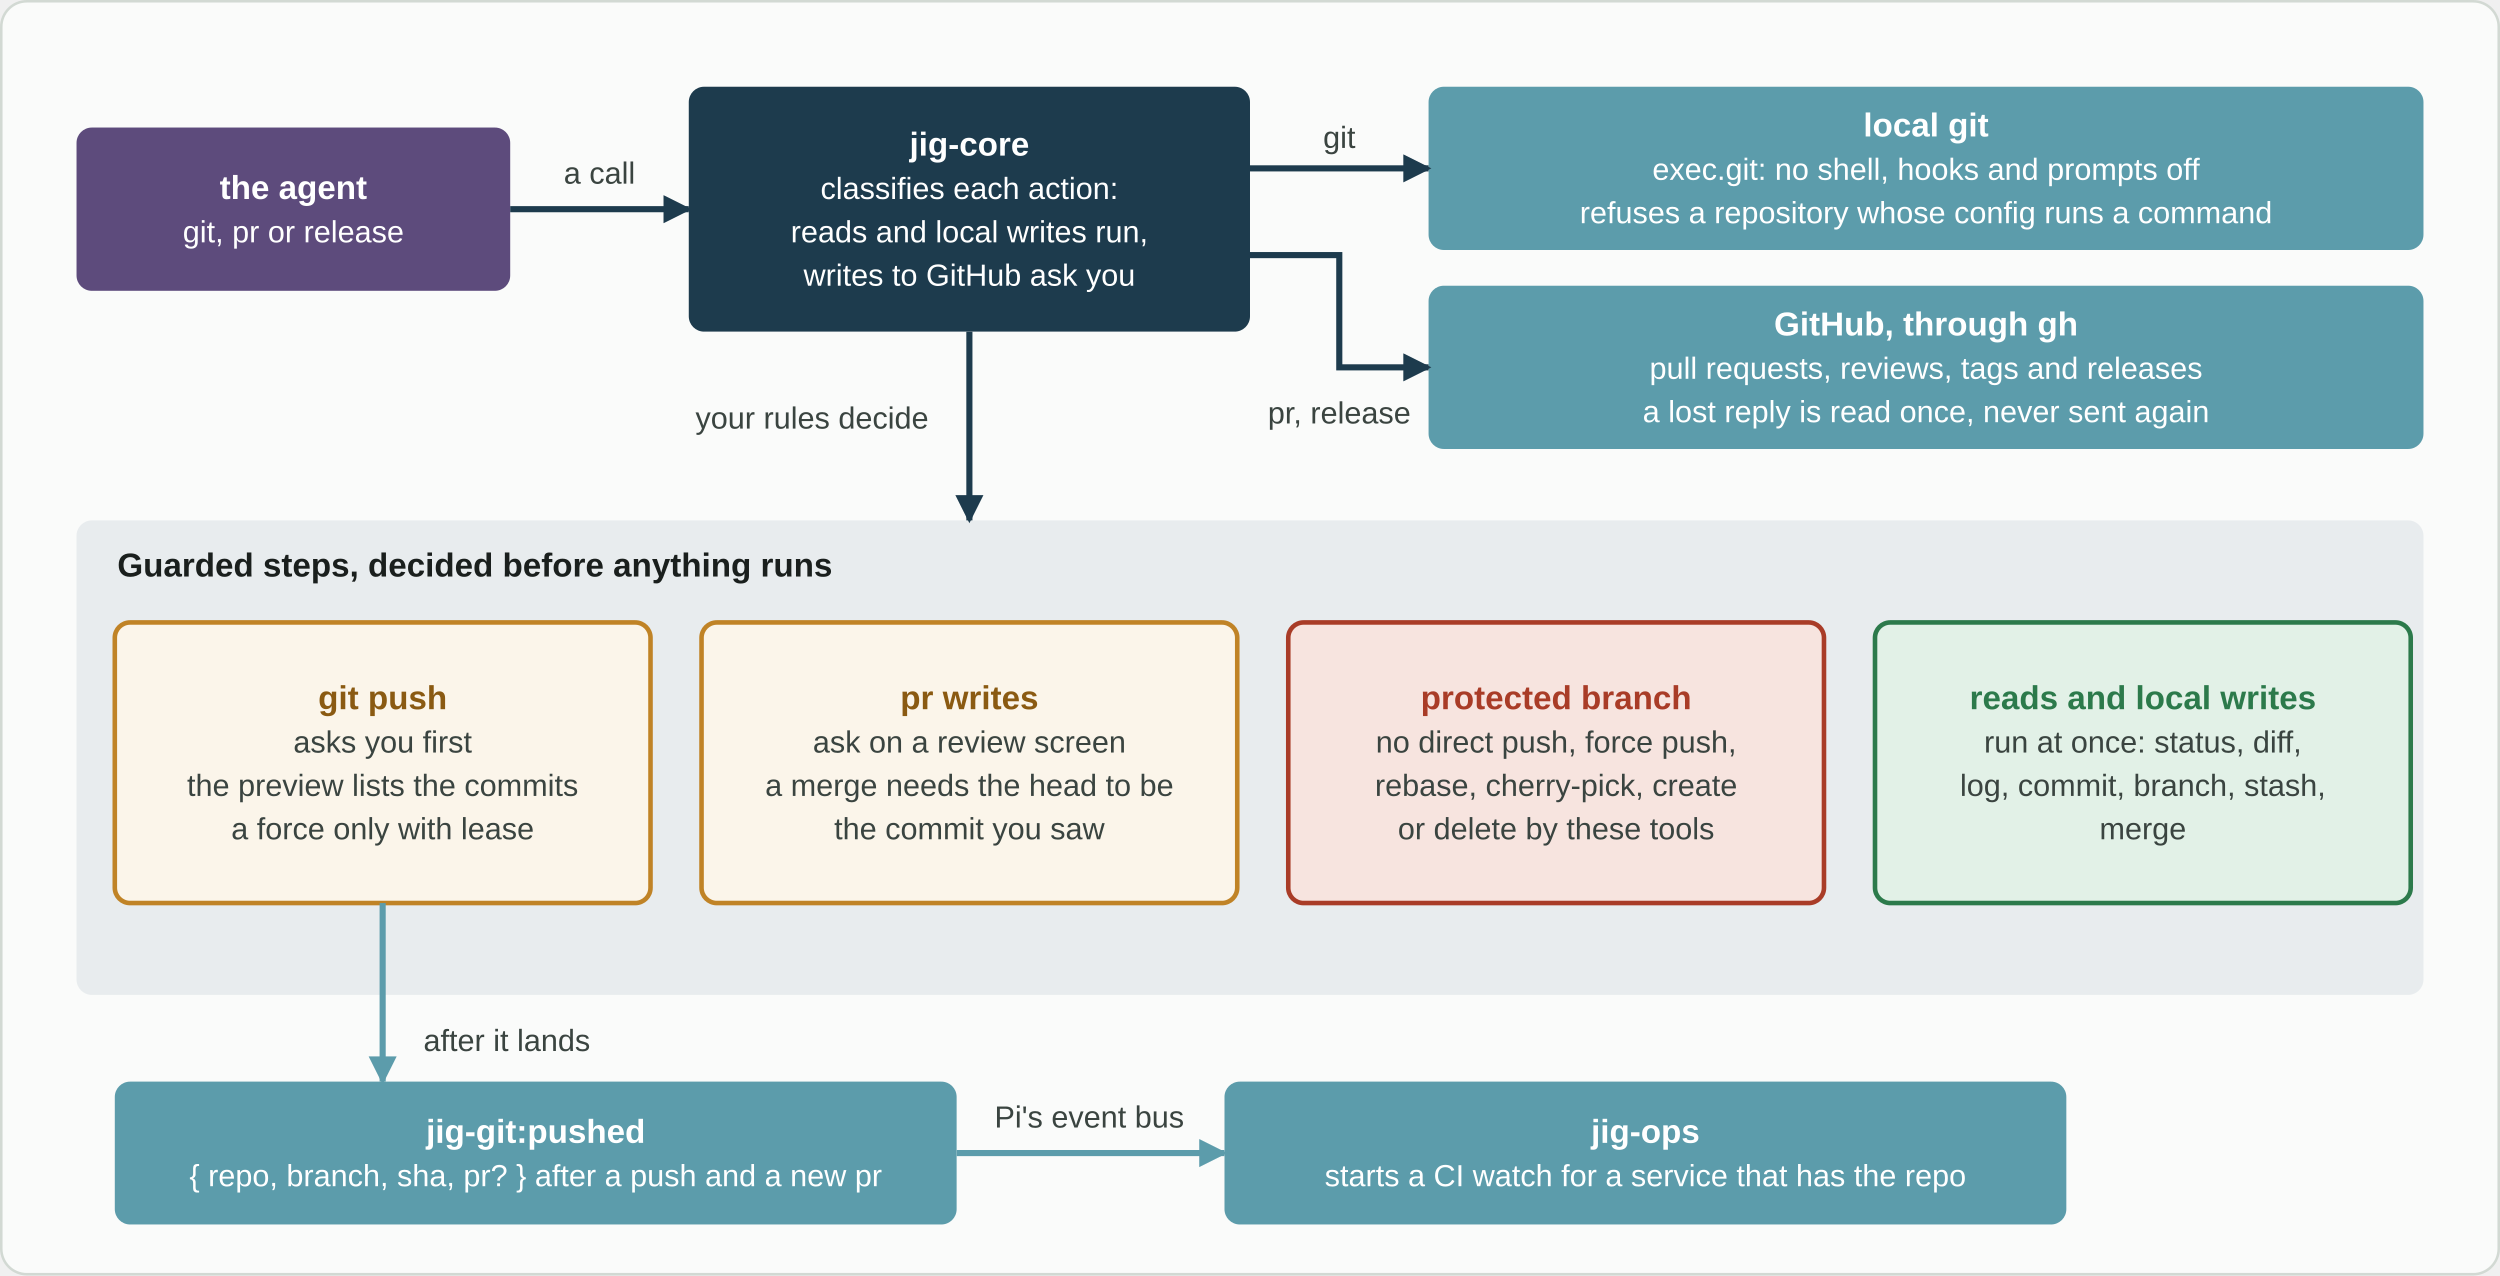
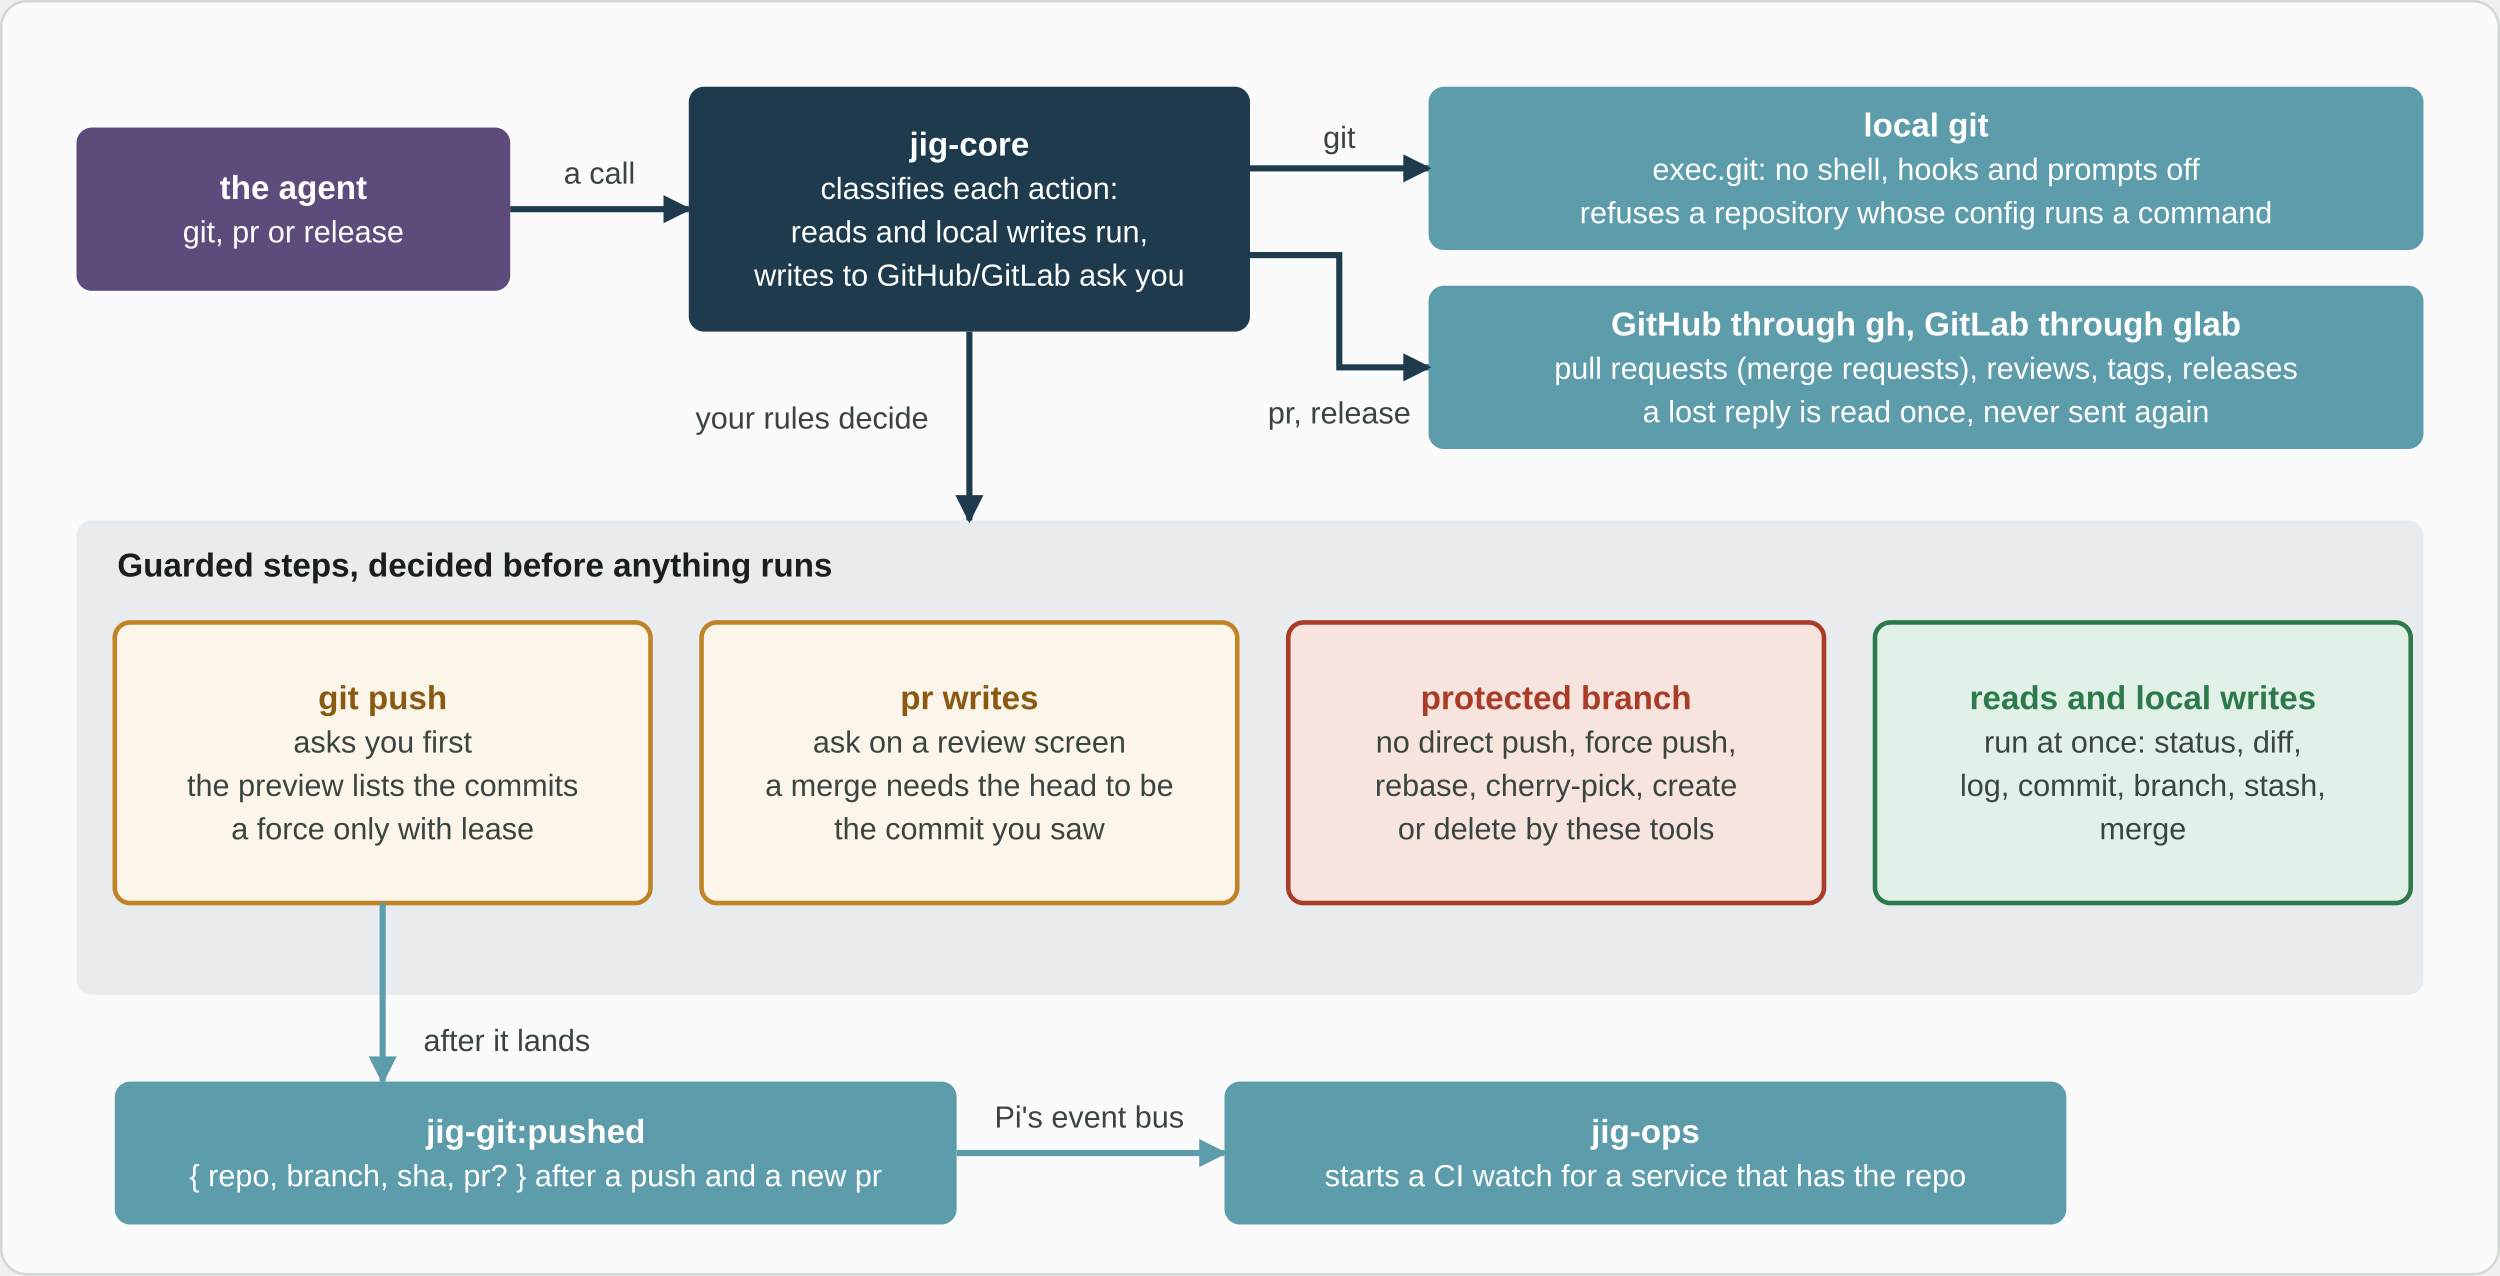
- <svg xmlns="http://www.w3.org/2000/svg" width="980" height="500" viewBox="0 0 980 500" role="img" aria-label="How a jig-git call runs. The agent calls git, pr or release. jig-core classifies the action: reads and local writes run, writes to GitHub ask you. Local git actions run through exec.git, with no shell and hooks off, and refuse a repository whose own configuration runs a command. GitHub actions run through gh, and a lost reply is read once and never sent again. Guarded steps: git push asks and lists the commits, pull request writes ask on a review screen, a protected branch refuses a direct push, force push, rebase, cherry-pick, create or delete, and a merge is refused if the head changed since the preview. After a push and after a pull request is created, jig-git publishes jig-git:pushed on Pi's event bus, and jig-ops starts a CI watch." font-family="IBM Plex Sans, Segoe UI, Arial, sans-serif">
+ <svg xmlns="http://www.w3.org/2000/svg" width="980" height="500" viewBox="0 0 980 500" role="img" aria-label="How a jig-git call runs. The agent calls git, pr or release. jig-core classifies the action: reads and local writes run, writes to GitHub or GitLab ask you. Local git actions run through exec.git, with no shell and hooks off, and refuse a repository whose own configuration runs a command. GitHub actions run through gh and GitLab actions through glab, and a lost reply is read once and never sent again. Guarded steps: git push asks and lists the commits, pull request writes ask on a review screen, a protected branch refuses a direct push, force push, rebase, cherry-pick, create or delete, and a merge is refused if the head changed since the preview. After a push and after a pull request is created, jig-git publishes jig-git:pushed on Pi's event bus, and jig-ops starts a CI watch." font-family="IBM Plex Sans, Segoe UI, Arial, sans-serif">
  <rect x="0.5" y="0.5" width="979" height="499" rx="10" fill="#FAFBFA" stroke="#D2D9D3" />
  <defs>
    <marker id="gitflow-head-1d3b4d-11" viewBox="0 0 10 10" refX="9" refY="5" markerUnits="userSpaceOnUse" markerWidth="11" markerHeight="11" orient="auto">
      <path d="M0,0 L10,5 L0,10 z" fill="#1D3B4D" />
    </marker>
    <marker id="gitflow-head-5c9cab-11" viewBox="0 0 10 10" refX="9" refY="5" markerUnits="userSpaceOnUse" markerWidth="11" markerHeight="11" orient="auto">
      <path d="M0,0 L10,5 L0,10 z" fill="#5C9CAB" />
    </marker>
  </defs>
  <rect x="30" y="50" width="170" height="64" rx="6" fill="#5D4B7C" />
  <text x="115.0" y="78.0" font-size="13" fill="#FFFFFF" font-weight="700" text-anchor="middle">the agent</text>
  <text x="115.0" y="95.0" font-size="12" fill="#FFFFFF" text-anchor="middle">git, pr or release</text>
  <path d="M200 82 H270" fill="none" stroke="#1D3B4D" stroke-width="2.4" marker-end="url(#gitflow-head-1d3b4d-11)" />
  <text x="235" y="72" font-size="12" fill="#3A4440" text-anchor="middle">a call</text>
  <rect x="270" y="34" width="220" height="96" rx="6" fill="#1D3B4D" />
  <text x="380.0" y="61.0" font-size="13" fill="#FFFFFF" font-weight="700" text-anchor="middle">jig-core</text>
  <text x="380.0" y="78.0" font-size="12" fill="#FFFFFF" text-anchor="middle">classifies each action:</text>
  <text x="380.0" y="95.0" font-size="12" fill="#FFFFFF" text-anchor="middle">reads and local writes run,</text>
-   <text x="380.0" y="112.0" font-size="12" fill="#FFFFFF" text-anchor="middle">writes to GitHub ask you</text>
+   <text x="380.0" y="112.0" font-size="12" fill="#FFFFFF" text-anchor="middle">writes to GitHub/GitLab ask you</text>
  <rect x="560" y="34" width="390" height="64" rx="6" fill="#5C9CAB" />
  <text x="755.0" y="53.5" font-size="13" fill="#FFFFFF" font-weight="700" text-anchor="middle">local git</text>
  <text x="755.0" y="70.5" font-size="12" fill="#FFFFFF" text-anchor="middle">exec.git: no shell, hooks and prompts off</text>
  <text x="755.0" y="87.5" font-size="12" fill="#FFFFFF" text-anchor="middle">refuses a repository whose config runs a command</text>
  <rect x="560" y="112" width="390" height="64" rx="6" fill="#5C9CAB" />
-   <text x="755.0" y="131.5" font-size="13" fill="#FFFFFF" font-weight="700" text-anchor="middle">GitHub, through gh</text>
-   <text x="755.0" y="148.5" font-size="12" fill="#FFFFFF" text-anchor="middle">pull requests, reviews, tags and releases</text>
+   <text x="755.0" y="131.5" font-size="13" fill="#FFFFFF" font-weight="700" text-anchor="middle">GitHub through gh, GitLab through glab</text>
+   <text x="755.0" y="148.5" font-size="12" fill="#FFFFFF" text-anchor="middle">pull requests (merge requests), reviews, tags, releases</text>
  <text x="755.0" y="165.5" font-size="12" fill="#FFFFFF" text-anchor="middle">a lost reply is read once, never sent again</text>
  <path d="M490 66 H560" fill="none" stroke="#1D3B4D" stroke-width="2.4" marker-end="url(#gitflow-head-1d3b4d-11)" />
  <text x="525" y="58" font-size="12" fill="#3A4440" text-anchor="middle">git</text>
  <path d="M490 100 H525 V144 H560" fill="none" stroke="#1D3B4D" stroke-width="2.4" marker-end="url(#gitflow-head-1d3b4d-11)" />
  <text x="525" y="166" font-size="12" fill="#3A4440" text-anchor="middle">pr, release</text>
  <rect x="30" y="204" width="920" height="186" rx="6" fill="#E8ECEE" />
  <text x="46" y="226" font-size="13" fill="#1A1F1D" font-weight="700">Guarded steps, decided before anything runs</text>
  <path d="M380 130 V204" fill="none" stroke="#1D3B4D" stroke-width="2.4" marker-end="url(#gitflow-head-1d3b4d-11)" />
  <text x="364" y="168" font-size="12" fill="#3A4440" text-anchor="end">your rules decide</text>
  <rect x="45" y="244" width="210" height="110" rx="6" fill="#FBF5EA" stroke="#C08326" stroke-width="1.8" />
  <text x="150.0" y="278.0" font-size="13" fill="#8A5A12" font-weight="700" text-anchor="middle">git push</text>
  <text x="150.0" y="295.0" font-size="12" fill="#3A4440" text-anchor="middle">asks you first</text>
  <text x="150.0" y="312.0" font-size="12" fill="#3A4440" text-anchor="middle">the preview lists the commits</text>
  <text x="150.0" y="329.0" font-size="12" fill="#3A4440" text-anchor="middle">a force only with lease</text>
  <rect x="275" y="244" width="210" height="110" rx="6" fill="#FBF5EA" stroke="#C08326" stroke-width="1.8" />
  <text x="380.0" y="278.0" font-size="13" fill="#8A5A12" font-weight="700" text-anchor="middle">pr writes</text>
  <text x="380.0" y="295.0" font-size="12" fill="#3A4440" text-anchor="middle">ask on a review screen</text>
  <text x="380.0" y="312.0" font-size="12" fill="#3A4440" text-anchor="middle">a merge needs the head to be</text>
  <text x="380.0" y="329.0" font-size="12" fill="#3A4440" text-anchor="middle">the commit you saw</text>
  <rect x="505" y="244" width="210" height="110" rx="6" fill="#F7E4DF" stroke="#A93C27" stroke-width="1.8" />
  <text x="610.0" y="278.0" font-size="13" fill="#A93C27" font-weight="700" text-anchor="middle">protected branch</text>
  <text x="610.0" y="295.0" font-size="12" fill="#3A4440" text-anchor="middle">no direct push, force push,</text>
  <text x="610.0" y="312.0" font-size="12" fill="#3A4440" text-anchor="middle">rebase, cherry-pick, create</text>
  <text x="610.0" y="329.0" font-size="12" fill="#3A4440" text-anchor="middle">or delete by these tools</text>
  <rect x="735" y="244" width="210" height="110" rx="6" fill="#E2F1E7" stroke="#2C7A4B" stroke-width="1.8" />
  <text x="840.0" y="278.0" font-size="13" fill="#2C7A4B" font-weight="700" text-anchor="middle">reads and local writes</text>
  <text x="840.0" y="295.0" font-size="12" fill="#3A4440" text-anchor="middle">run at once: status, diff,</text>
  <text x="840.0" y="312.0" font-size="12" fill="#3A4440" text-anchor="middle">log, commit, branch, stash,</text>
  <text x="840.0" y="329.0" font-size="12" fill="#3A4440" text-anchor="middle">merge</text>
  <path d="M150 354 V424" fill="none" stroke="#5C9CAB" stroke-width="2.4" marker-end="url(#gitflow-head-5c9cab-11)" />
  <text x="166" y="412" font-size="12" fill="#3A4440">after it lands</text>
  <rect x="45" y="424" width="330" height="56" rx="6" fill="#5C9CAB" />
  <text x="210.0" y="448.0" font-size="13" fill="#FFFFFF" font-weight="700" text-anchor="middle">jig-git:pushed</text>
  <text x="210.0" y="465.0" font-size="12" fill="#FFFFFF" text-anchor="middle">{ repo, branch, sha, pr? } after a push and a new pr</text>
  <path d="M375 452 H480" fill="none" stroke="#5C9CAB" stroke-width="2.4" marker-end="url(#gitflow-head-5c9cab-11)" />
  <text x="427" y="442" font-size="12" fill="#3A4440" text-anchor="middle">Pi's event bus</text>
  <rect x="480" y="424" width="330" height="56" rx="6" fill="#5C9CAB" />
  <text x="645.0" y="448.0" font-size="13" fill="#FFFFFF" font-weight="700" text-anchor="middle">jig-ops</text>
  <text x="645.0" y="465.0" font-size="12" fill="#FFFFFF" text-anchor="middle">starts a CI watch for a service that has the repo</text>
</svg>
